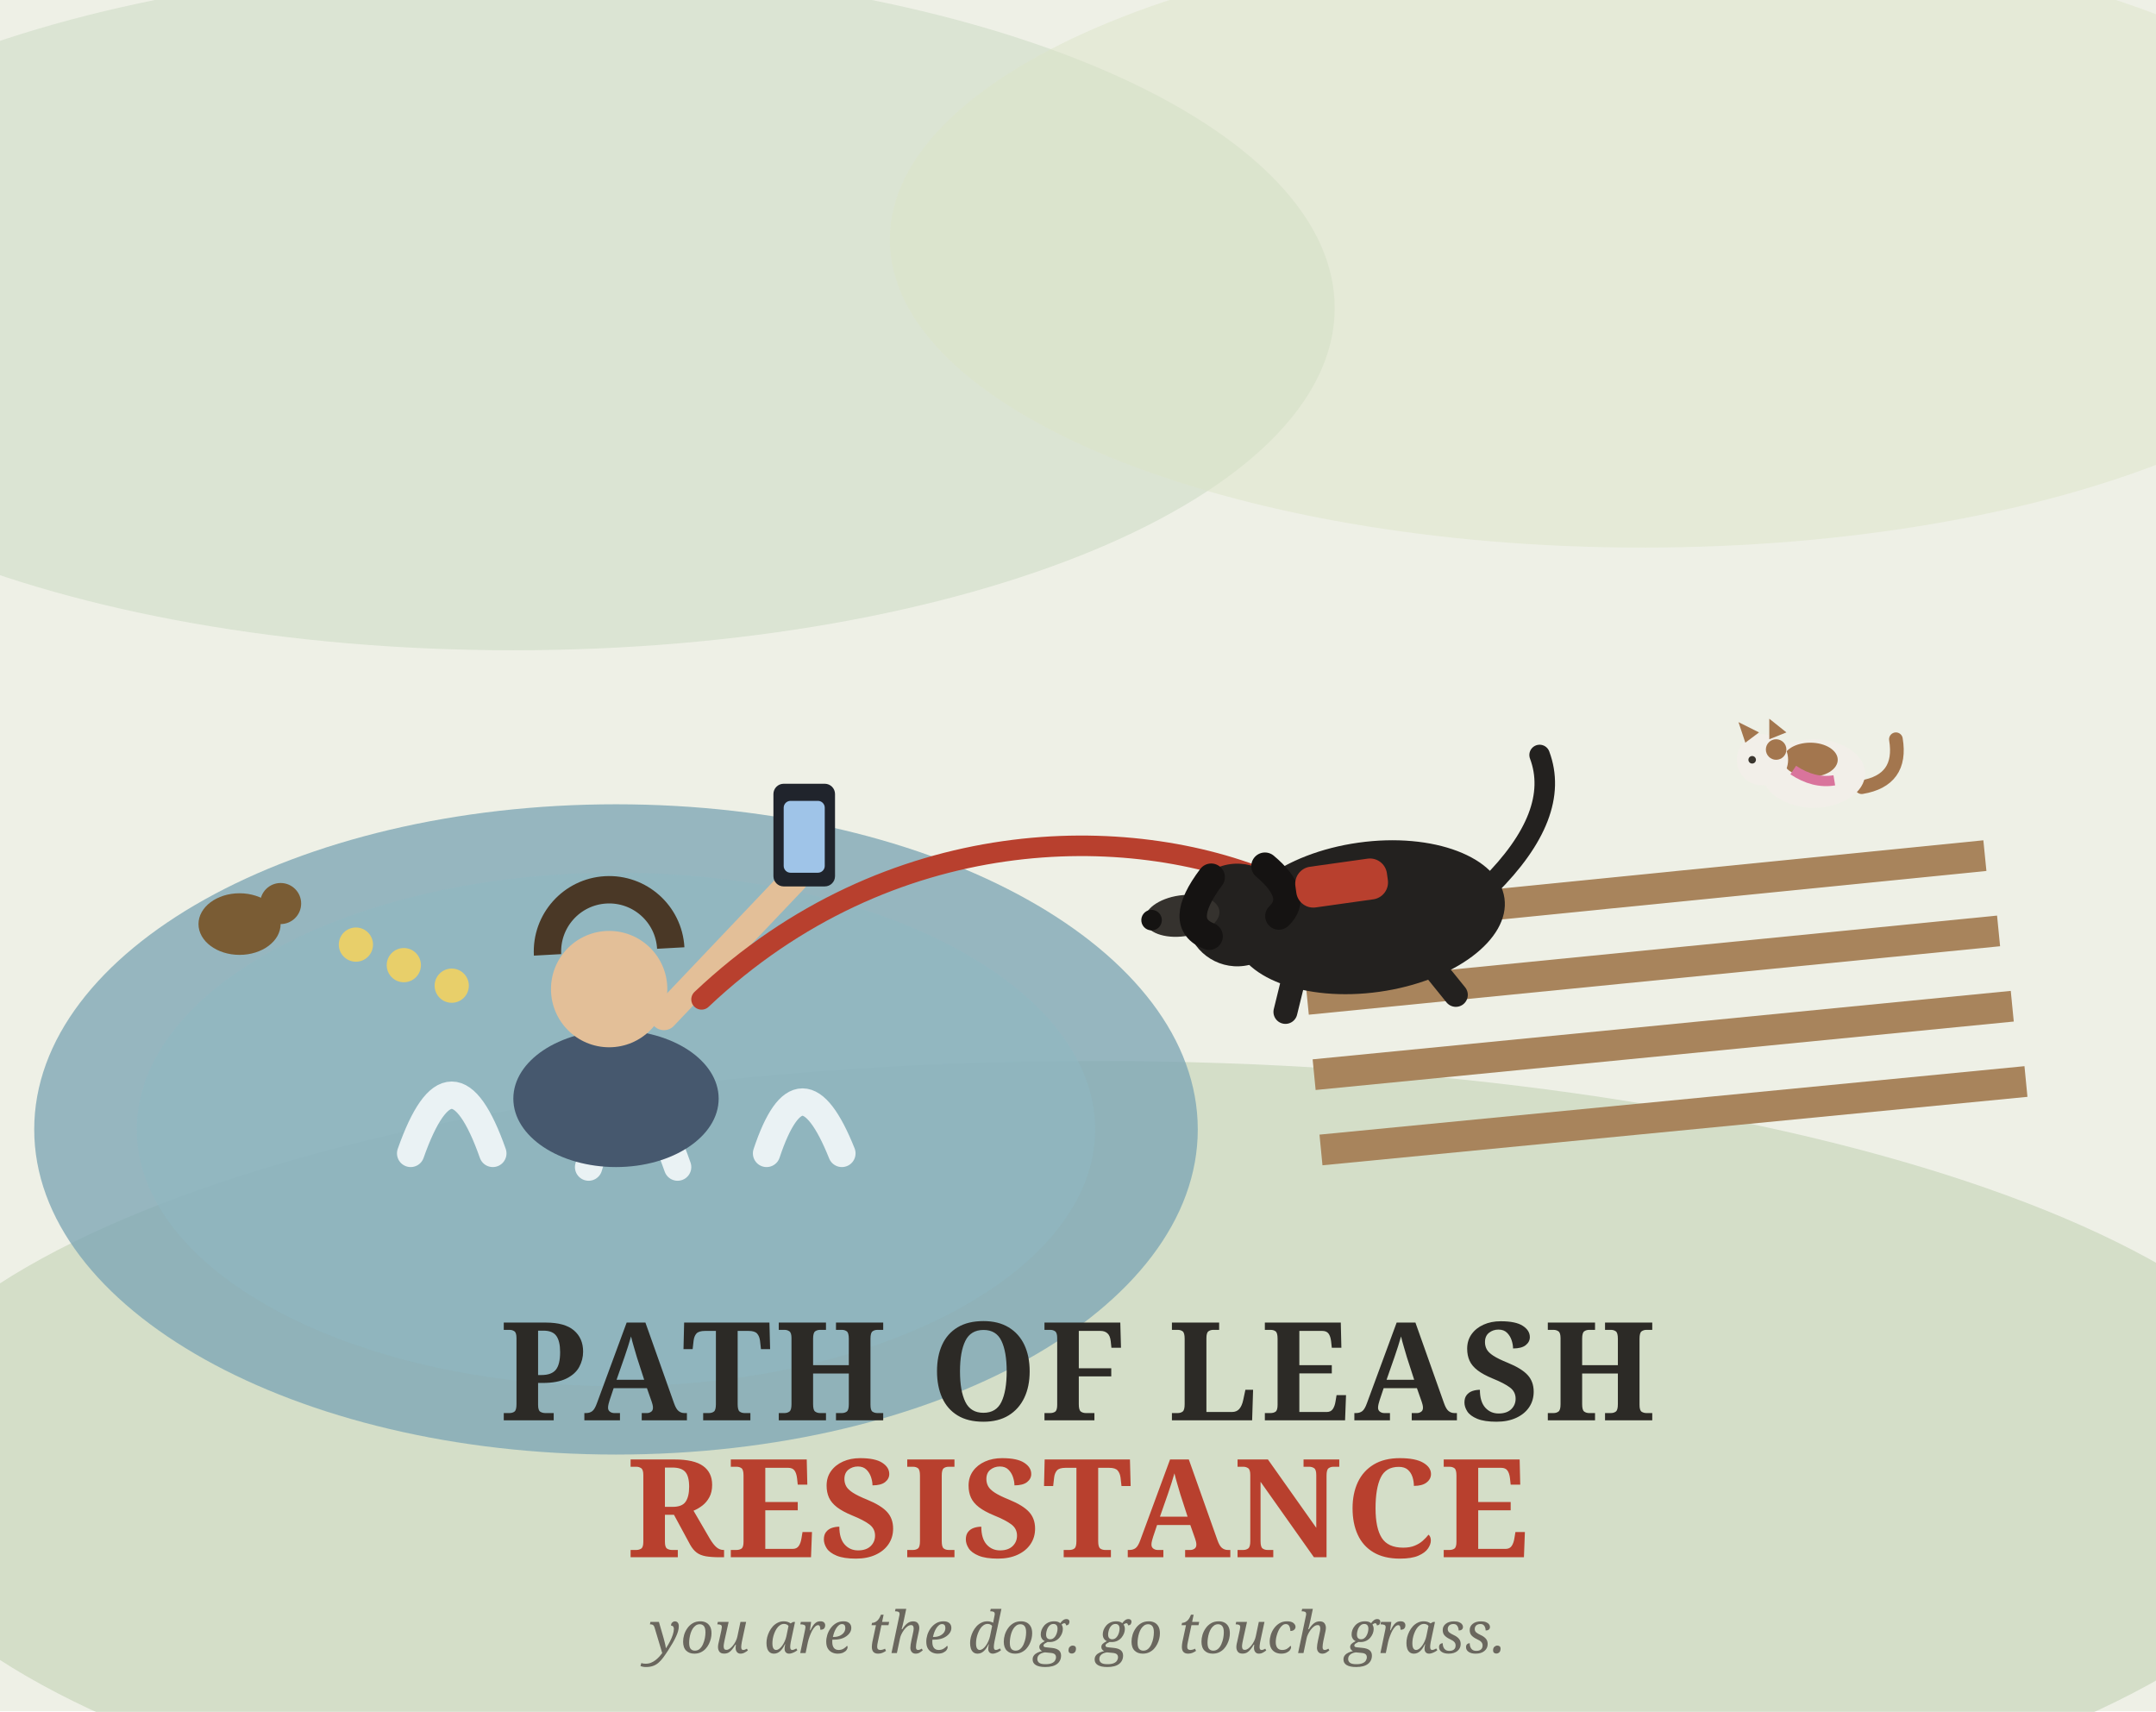
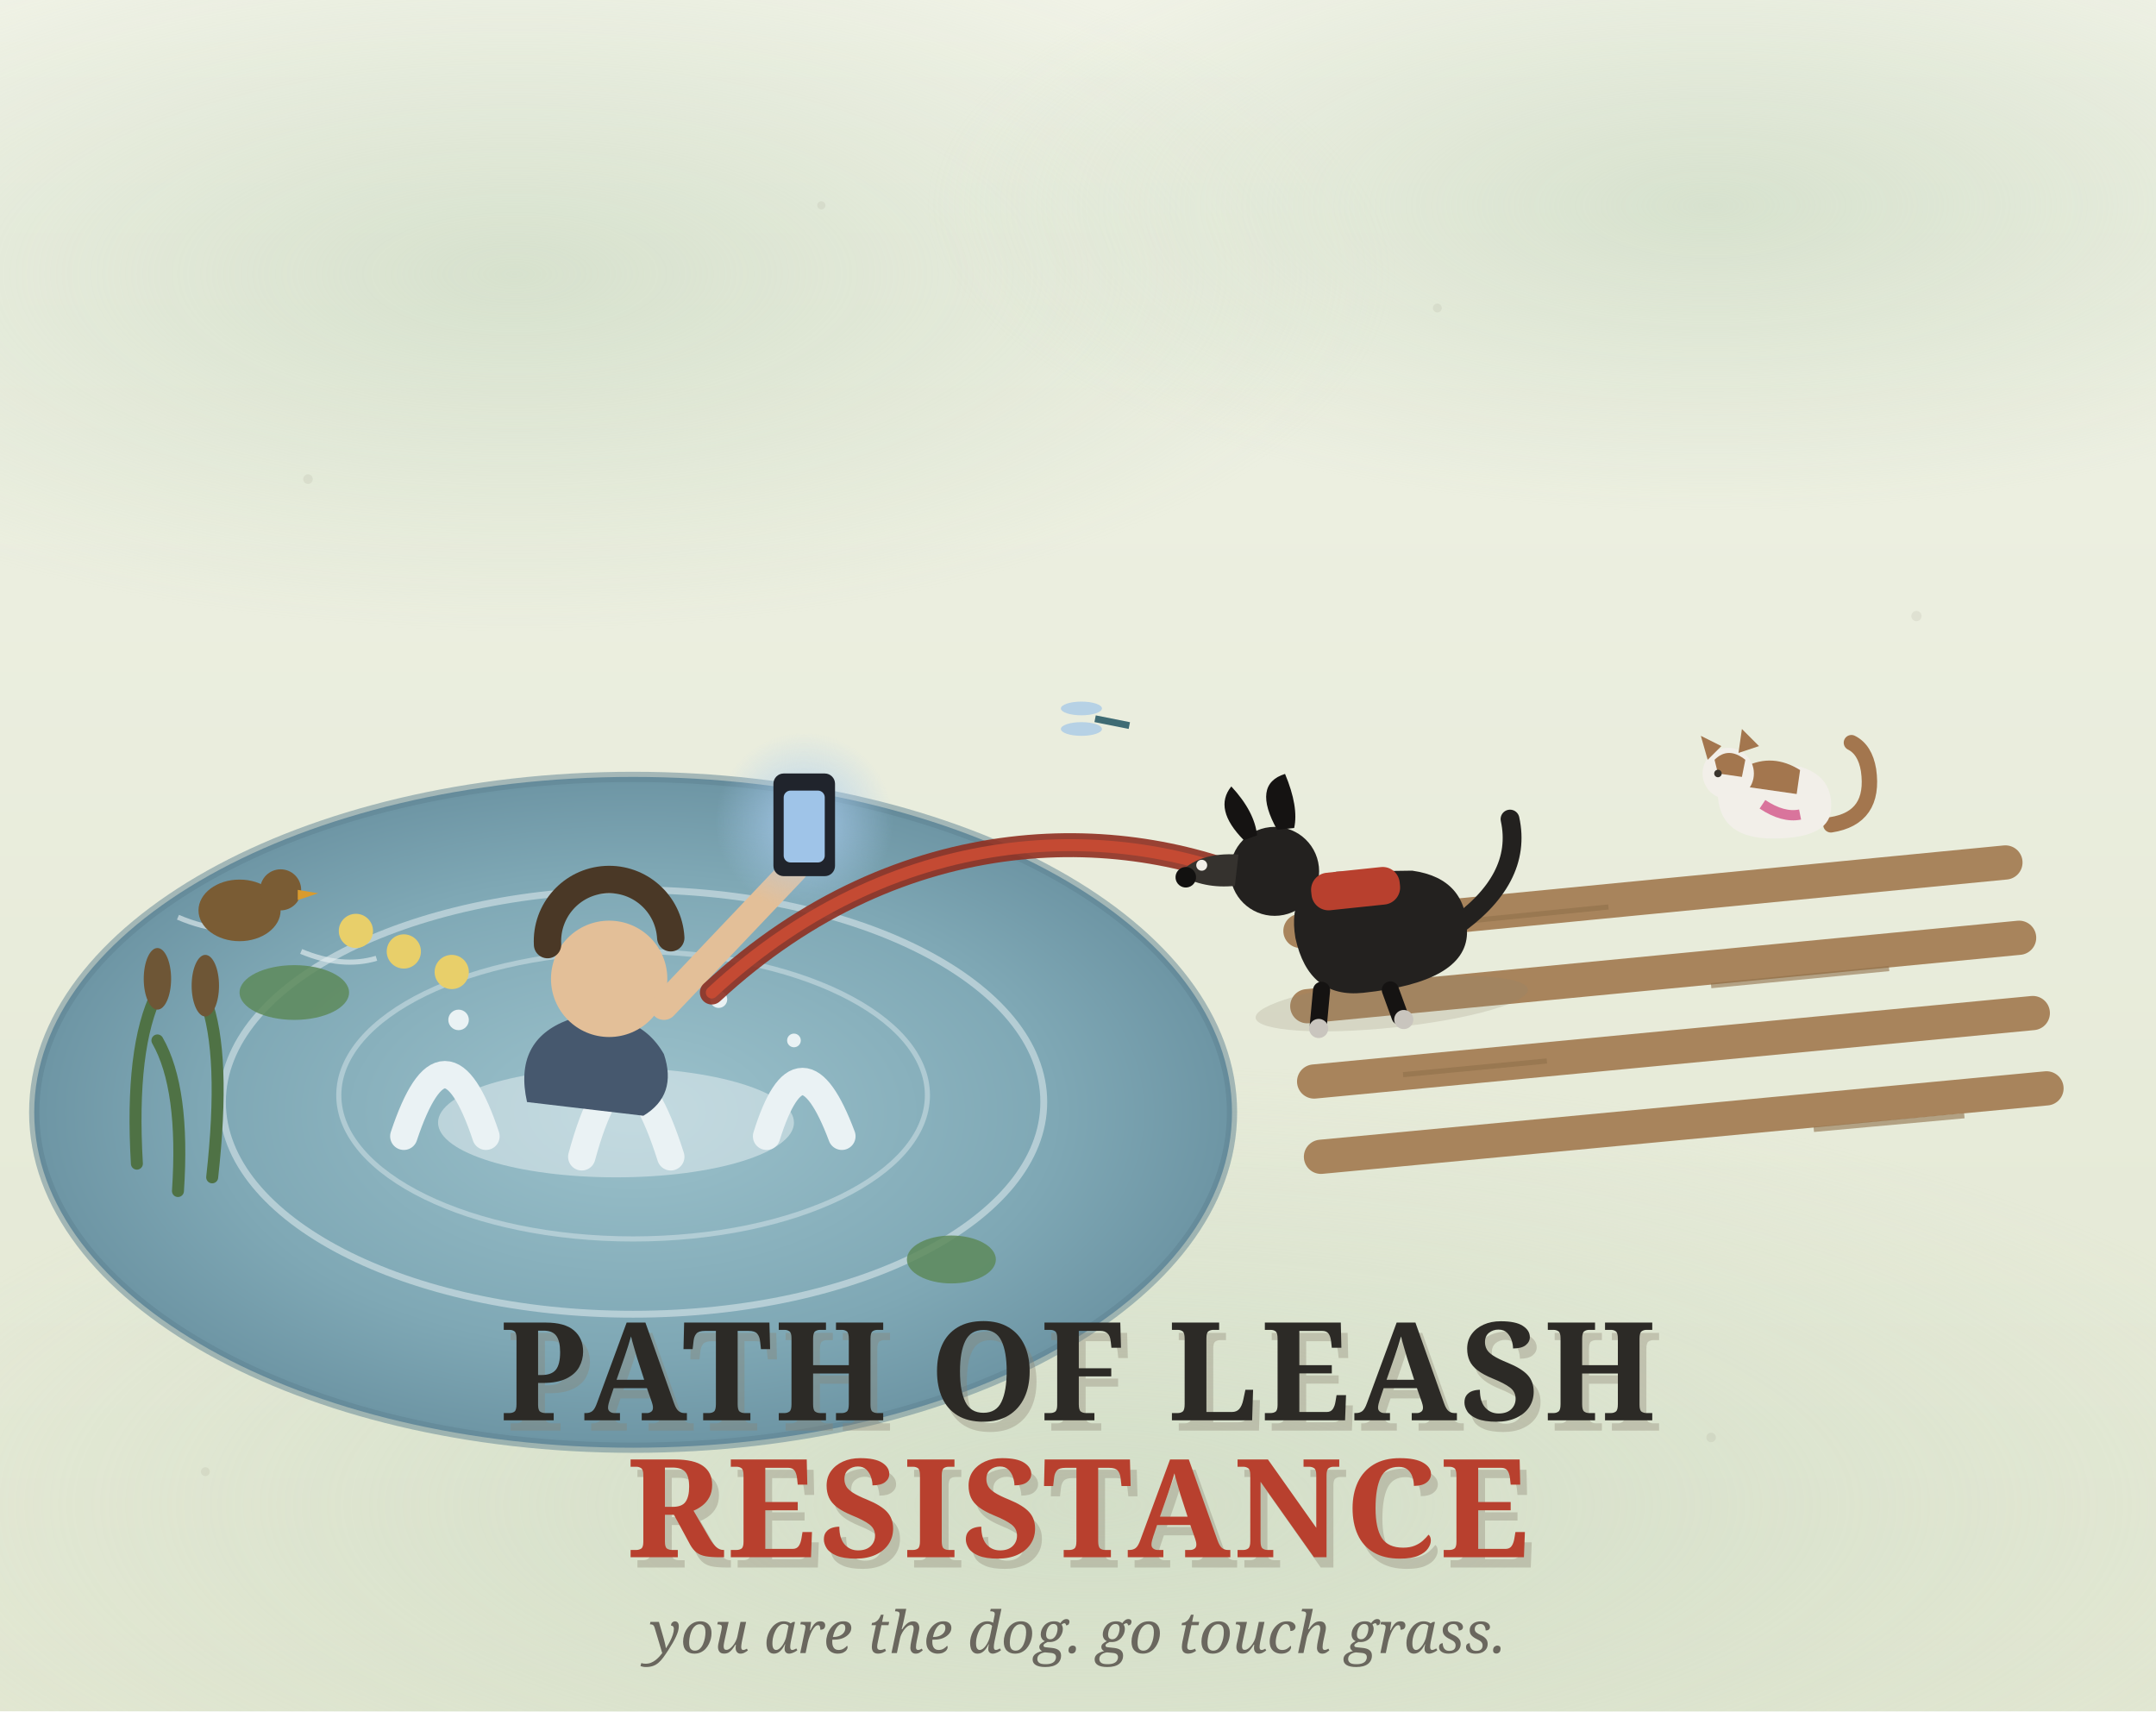
<svg xmlns="http://www.w3.org/2000/svg" viewBox="0 0 630 500" font-family="Georgia, serif">
-   <rect width="630" height="500" fill="#eef0e6" />
-   <ellipse cx="150" cy="90" rx="240" ry="100" fill="#c8d8c0" opacity="0.5" />
-   <ellipse cx="480" cy="70" rx="220" ry="90" fill="#dce4c8" opacity="0.5" />
-   <ellipse cx="320" cy="430" rx="360" ry="120" fill="#b9cbaa" opacity="0.5" />
-   <ellipse cx="180" cy="330" rx="170" ry="95" fill="#7fa8b5" opacity="0.8" />
-   <ellipse cx="180" cy="330" rx="140" ry="75" fill="#8fb8c2" opacity="0.6" />
-   <g transform="translate(180 315)">
-     <path d="M -60 22 q 12 -34 24 0 M -8 26 q 12 -40 26 0 M 44 22 q 10 -30 22 0" fill="none" stroke="#eaf2f4" stroke-width="8" stroke-linecap="round" />
-     <ellipse cx="0" cy="6" rx="30" ry="20" fill="#46586e" />
+   <defs>
+     <linearGradient id="kpaper" x1="0" y1="0" x2="0" y2="1">
+       <stop offset="0" stop-color="#f0f2e6" />
+       <stop offset="1" stop-color="#e2e7d2" />
+     </linearGradient>
+     <radialGradient id="kwash">
+       <stop offset="0" stop-color="#c8d8c0" stop-opacity="0.6" />
+       <stop offset="1" stop-color="#c8d8c0" stop-opacity="0" />
+     </radialGradient>
+     <radialGradient id="kpond">
+       <stop offset="0" stop-color="#9cc2cc" />
+       <stop offset="0.7" stop-color="#7fa8b5" />
+       <stop offset="1" stop-color="#6d95a4" />
+     </radialGradient>
+     <radialGradient id="kglow">
+       <stop offset="0" stop-color="#aacdf0" stop-opacity="0.85" />
+       <stop offset="1" stop-color="#aacdf0" stop-opacity="0" />
+     </radialGradient>
+   </defs>
+   <rect width="630" height="500" fill="url(#kpaper)" />
+   <ellipse cx="150" cy="80" rx="260" ry="105" fill="url(#kwash)" />
+   <ellipse cx="500" cy="60" rx="230" ry="90" fill="url(#kwash)" />
+   <ellipse cx="320" cy="440" rx="380" ry="130" fill="url(#kwash)" />
+   <g fill="#8a8270" opacity="0.12">
+     <circle cx="90" cy="140" r="1.4" />
+     <circle cx="420" cy="90" r="1.3" />
+     <circle cx="560" cy="180" r="1.5" />
+     <circle cx="240" cy="60" r="1.2" />
+     <circle cx="500" cy="420" r="1.4" />
+     <circle cx="60" cy="430" r="1.3" />
+   </g>
+   <ellipse cx="185" cy="325" rx="175" ry="98" fill="url(#kpond)" />
+   <ellipse cx="185" cy="325" rx="175" ry="98" fill="none" stroke="#5d8291" stroke-width="3" opacity="0.5" />
+   <ellipse cx="185" cy="322" rx="120" ry="62" fill="none" stroke="#eaf2f4" stroke-width="2" opacity="0.5" />
+   <ellipse cx="185" cy="320" rx="86" ry="42" fill="none" stroke="#eaf2f4" stroke-width="1.5" opacity="0.4" />
+   <ellipse cx="86" cy="290" rx="16" ry="8" fill="#5d8a5a" opacity="0.85" />
+   <ellipse cx="278" cy="368" rx="13" ry="7" fill="#5d8a5a" opacity="0.85" />
+   <g stroke="#4f7245" stroke-width="3.5" stroke-linecap="round" fill="none">
+     <path d="M 40 340 q -2 -34 6 -50" />
+     <path d="M 52 348 q 2 -30 -6 -44" />
+     <path d="M 62 344 q 4 -36 -2 -52" />
+   </g>
+   <ellipse cx="46" cy="286" rx="4" ry="9" fill="#6e5636" />
+   <ellipse cx="60" cy="288" rx="4" ry="9" fill="#6e5636" />
+   <g transform="translate(180 312)">
+     <ellipse cx="0" cy="16" rx="52" ry="16" fill="#eaf2f4" opacity="0.5" />
+     <path d="M -62 20 q 12 -36 24 0 M -10 26 q 12 -44 26 0 M 44 20 q 10 -32 22 0" fill="none" stroke="#eaf2f4" stroke-width="8" stroke-linecap="round" />
+     <circle cx="-46" cy="-14" r="3" fill="#eaf2f4" />
+     <circle cx="30" cy="-20" r="2.5" fill="#eaf2f4" />
+     <circle cx="52" cy="-8" r="2" fill="#eaf2f4" />
+     <path d="M -26 10 Q -30 -8 -14 -14 Q 6 -18 14 -4 Q 18 8 8 14 Z" fill="#46586e" />
    <circle cx="-2" cy="-26" r="17" fill="#e3bf98" />
-     <path d="M -20 -36 a 18 18 0 0 1 36 -2" fill="none" stroke="#4a3826" stroke-width="8" />
+     <path d="M -20 -36 a 18 18 0 0 1 36 -2" fill="none" stroke="#4a3826" stroke-width="8" stroke-linecap="round" />
    <line x1="14" y1="-18" x2="52" y2="-58" stroke="#e3bf98" stroke-width="8" stroke-linecap="round" />
+     <circle cx="55" cy="-72" r="26" fill="url(#kglow)" />
    <rect x="46" y="-86" width="18" height="30" rx="3" fill="#20242c" />
    <rect x="49" y="-81" width="12" height="21" rx="2" fill="#9fc4e8" />
  </g>
  <g>
-     <ellipse cx="70" cy="270" rx="12" ry="9" fill="#7a5c34" />
-     <circle cx="82" cy="264" r="6" fill="#7a5c34" />
-     <circle cx="104" cy="276" r="5" fill="#e8cf6a" />
-     <circle cx="118" cy="282" r="5" fill="#e8cf6a" />
-     <circle cx="132" cy="288" r="5" fill="#e8cf6a" />
+     <path d="M 52 268 q 14 6 26 2 M 88 278 q 12 5 22 2" stroke="#eaf2f4" stroke-width="1.5" fill="none" opacity="0.6" />
+     <ellipse cx="70" cy="266" rx="12" ry="9" fill="#7a5c34" />
+     <circle cx="82" cy="260" r="6" fill="#7a5c34" />
+     <path d="M 87 -0 l 0 0" fill="none" />
+     <path d="M 87 260 l 6 1 l -6 2 Z" fill="#d99b2e" />
+     <circle cx="104" cy="272" r="5" fill="#e8cf6a" />
+     <circle cx="118" cy="278" r="5" fill="#e8cf6a" />
+     <circle cx="132" cy="284" r="5" fill="#e8cf6a" />
  </g>
-   <g stroke="#a8845c" stroke-width="9">
-     <line x1="380" y1="270" x2="580" y2="250" />
-     <line x1="382" y1="292" x2="584" y2="272" />
-     <line x1="384" y1="314" x2="588" y2="294" />
-     <line x1="386" y1="336" x2="592" y2="316" />
+   <g stroke="#a8845c" stroke-width="10" stroke-linecap="round">
+     <line x1="380" y1="272" x2="586" y2="252" />
+     <line x1="382" y1="294" x2="590" y2="274" />
+     <line x1="384" y1="316" x2="594" y2="296" />
+     <line x1="386" y1="338" x2="598" y2="318" />
  </g>
-   <path d="M 205 292 C 260 240 330 240 372 258" fill="none" stroke="#b8402e" stroke-width="6" stroke-linecap="round" />
-   <g transform="translate(400 268) rotate(-8)">
-     <ellipse cx="0" cy="0" rx="40" ry="22" fill="#23211f" />
-     <circle cx="-38" cy="-6" r="15" fill="#23211f" />
-     <ellipse cx="-54" cy="-8" rx="11" ry="6" fill="#35322e" />
-     <circle cx="-63" cy="-8" r="3" fill="#151312" />
-     <path d="M -44 -18 q -12 12 -3 17" fill="none" stroke="#151312" stroke-width="8" stroke-linecap="round" />
-     <path d="M -28 -19 q 9 10 2 15" fill="none" stroke="#151312" stroke-width="8" stroke-linecap="round" />
-     <path d="M 36 -4 q 24 -18 20 -36" fill="none" stroke="#23211f" stroke-width="6" stroke-linecap="round" />
-     <rect x="-20" y="-17" width="27" height="12" rx="5" fill="#b8402e" />
-     <line x1="-24" y1="14" x2="-28" y2="24" stroke="#23211f" stroke-width="7" stroke-linecap="round" />
-     <line x1="16" y1="16" x2="22" y2="26" stroke="#23211f" stroke-width="7" stroke-linecap="round" />
+   <g stroke="#8f6f4a" stroke-width="1.5" opacity="0.6">
+     <line x1="420" y1="270" x2="470" y2="265" />
+     <line x1="500" y1="288" x2="552" y2="283" />
+     <line x1="410" y1="314" x2="452" y2="310" />
+     <line x1="530" y1="330" x2="574" y2="326" />
  </g>
-   <g transform="translate(530 226)">
-     <path d="M 14 4 q 12 -2 10 -14" fill="none" stroke="#a3764e" stroke-width="4" stroke-linecap="round" />
-     <ellipse cx="0" cy="0" rx="15" ry="10" fill="#f2efe9" />
-     <ellipse cx="-1" cy="-4" rx="8" ry="5" fill="#a3764e" />
-     <circle cx="-15" cy="-4" r="7.5" fill="#f2efe9" />
-     <path d="M -20 -9 l -2 -6 l 6 3 z" fill="#a3764e" />
-     <path d="M -13 -10 l 0 -6 l 5 4 z" fill="#a3764e" />
-     <circle cx="-11" cy="-7" r="3" fill="#a3764e" />
-     <path d="M -6 -1 q 6 4 12 3" fill="none" stroke="#d9749c" stroke-width="3" />
-     <circle cx="-18" cy="-4" r="1.1" fill="#3a352e" />
+   <g transform="translate(520 236)">
+     <path d="M 15 5 q 13 -2 11 -16 q -1 -6 -5 -8" fill="none" stroke="#a3764e" stroke-width="4.5" stroke-linecap="round" />
+     <path d="M -2 9 Q -17 9 -18 -3 Q -19 -12 -10 -13 L 6 -12 Q 16 -9 15 1 Q 14 9 -2 9 Z" fill="#f2efe9" />
+     <path d="M -10 -12 Q -2 -16 6 -11 L 5 -4 L -9 -6 Z" fill="#a3764e" />
+     <circle cx="-15" cy="-10" r="7.5" fill="#f2efe9" />
+     <path d="M -21 -14 l -2 -7 l 6 3 Z" fill="#a3764e" />
+     <path d="M -12 -16 l 1 -7 l 5 5 Z" fill="#a3764e" />
+     <path d="M -19 -14 Q -15 -18 -10 -14 L -11 -9 L -18 -10 Z" fill="#a3764e" />
+     <circle cx="-18" cy="-10" r="1.1" fill="#3a352e" />
+     <path d="M -5 -1 q 6 4 11 3" fill="none" stroke="#d9749c" stroke-width="3" />
  </g>
+   <path d="M 208 290 C 264 238 330 240 372 260" fill="none" stroke="#8f2f20" stroke-width="7" stroke-linecap="round" opacity="0.9" />
+   <path d="M 208 290 C 264 238 330 240 372 260" fill="none" stroke="#c44a33" stroke-width="3.5" stroke-linecap="round" />
+   <g transform="translate(398 268) rotate(-6)">
+     <ellipse cx="6" cy="26" rx="40" ry="7" fill="#8a8270" opacity="0.2" />
+     <path d="M -2 22 Q -18 22 -20 4 Q -21 -12 -6 -14 L 16 -12 Q 32 -8 30 8 Q 28 22 -2 22 Z" fill="#23211f" />
+     <circle cx="-24" cy="-16" r="13" fill="#23211f" />
+     <path d="M -34 -22 Q -46 -24 -52 -18 Q -45 -13 -36 -13 Z" fill="#35322e" />
+     <circle cx="-50" cy="-17" r="3" fill="#121110" />
+     <path d="M -22 -28 Q -28 -42 -18 -44 Q -15 -34 -17 -28 Z" fill="#151312" />
+     <path d="M -32 -26 Q -40 -36 -34 -42 Q -28 -34 -28 -27 Z" fill="#151312" />
+     <circle cx="-45" cy="-20" r="1.6" fill="#f2efe9" />
+     <path d="M 26 6 q 22 -12 20 -30" fill="none" stroke="#23211f" stroke-width="5.5" stroke-linecap="round" />
+     <path d="M -14 20 L -16 30 M 6 22 L 8 30" stroke="#151312" stroke-width="5" stroke-linecap="round" />
+     <circle cx="-16" cy="31" r="2.8" fill="#c9c5be" />
+     <circle cx="9" cy="31" r="2.8" fill="#c9c5be" />
+     <rect x="-14" y="-14" width="26" height="11" rx="5" fill="#b8402e" />
+   </g>
+   <g transform="translate(320 210)">
+     <line x1="0" y1="0" x2="10" y2="2" stroke="#3f6b74" stroke-width="2" />
+     <ellipse cx="-4" cy="-3" rx="6" ry="2" fill="#9fc4e8" opacity="0.7" />
+     <ellipse cx="-4" cy="3" rx="6" ry="2" fill="#9fc4e8" opacity="0.7" />
+   </g>
+   <text x="317" y="418" font-size="40" fill="#8a8270" opacity="0.35" font-weight="bold" text-anchor="middle" letter-spacing="1">PATH OF LEASH</text>
  <text x="315" y="415" font-size="40" fill="#2c2a26" font-weight="bold" text-anchor="middle" letter-spacing="1">PATH OF LEASH</text>
+   <text x="317" y="458" font-size="40" fill="#8a8270" opacity="0.35" font-weight="bold" text-anchor="middle" letter-spacing="1">RESISTANCE</text>
  <text x="315" y="455" font-size="40" fill="#b8402e" font-weight="bold" text-anchor="middle" letter-spacing="1">RESISTANCE</text>
  <text x="315" y="483" font-size="17" fill="#6a675e" font-style="italic" text-anchor="middle">you are the dog. go touch grass.</text>
</svg>
